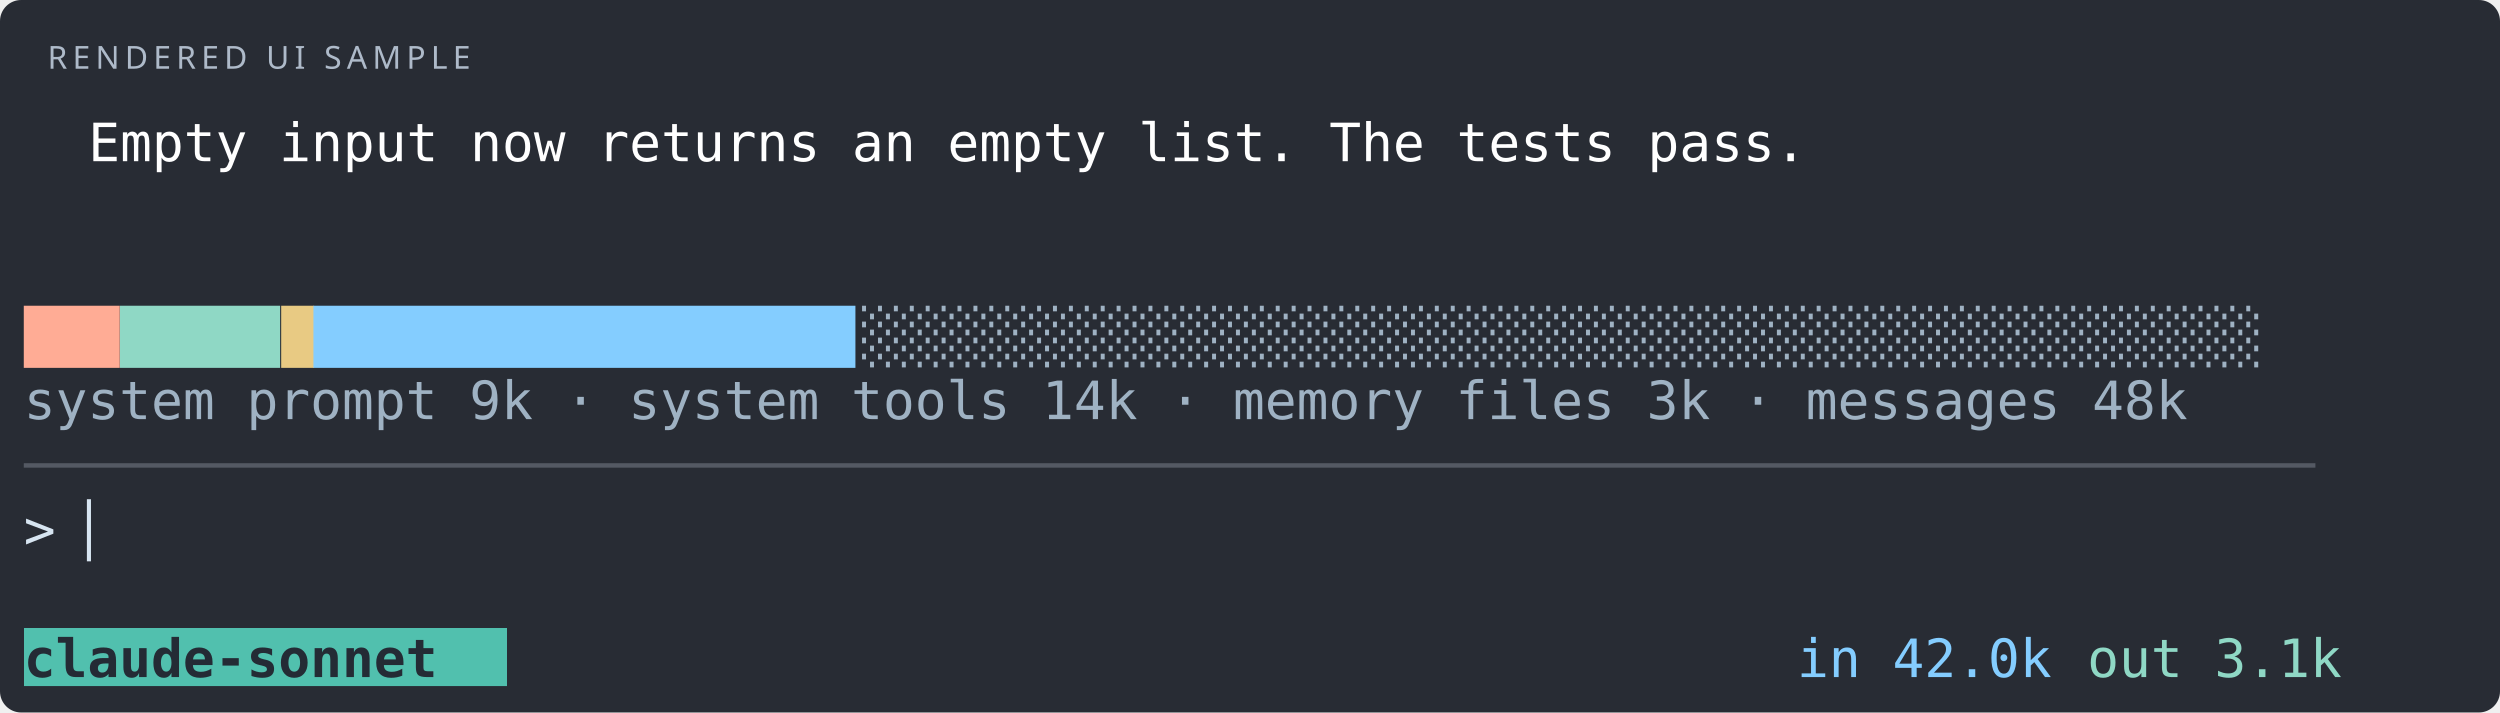
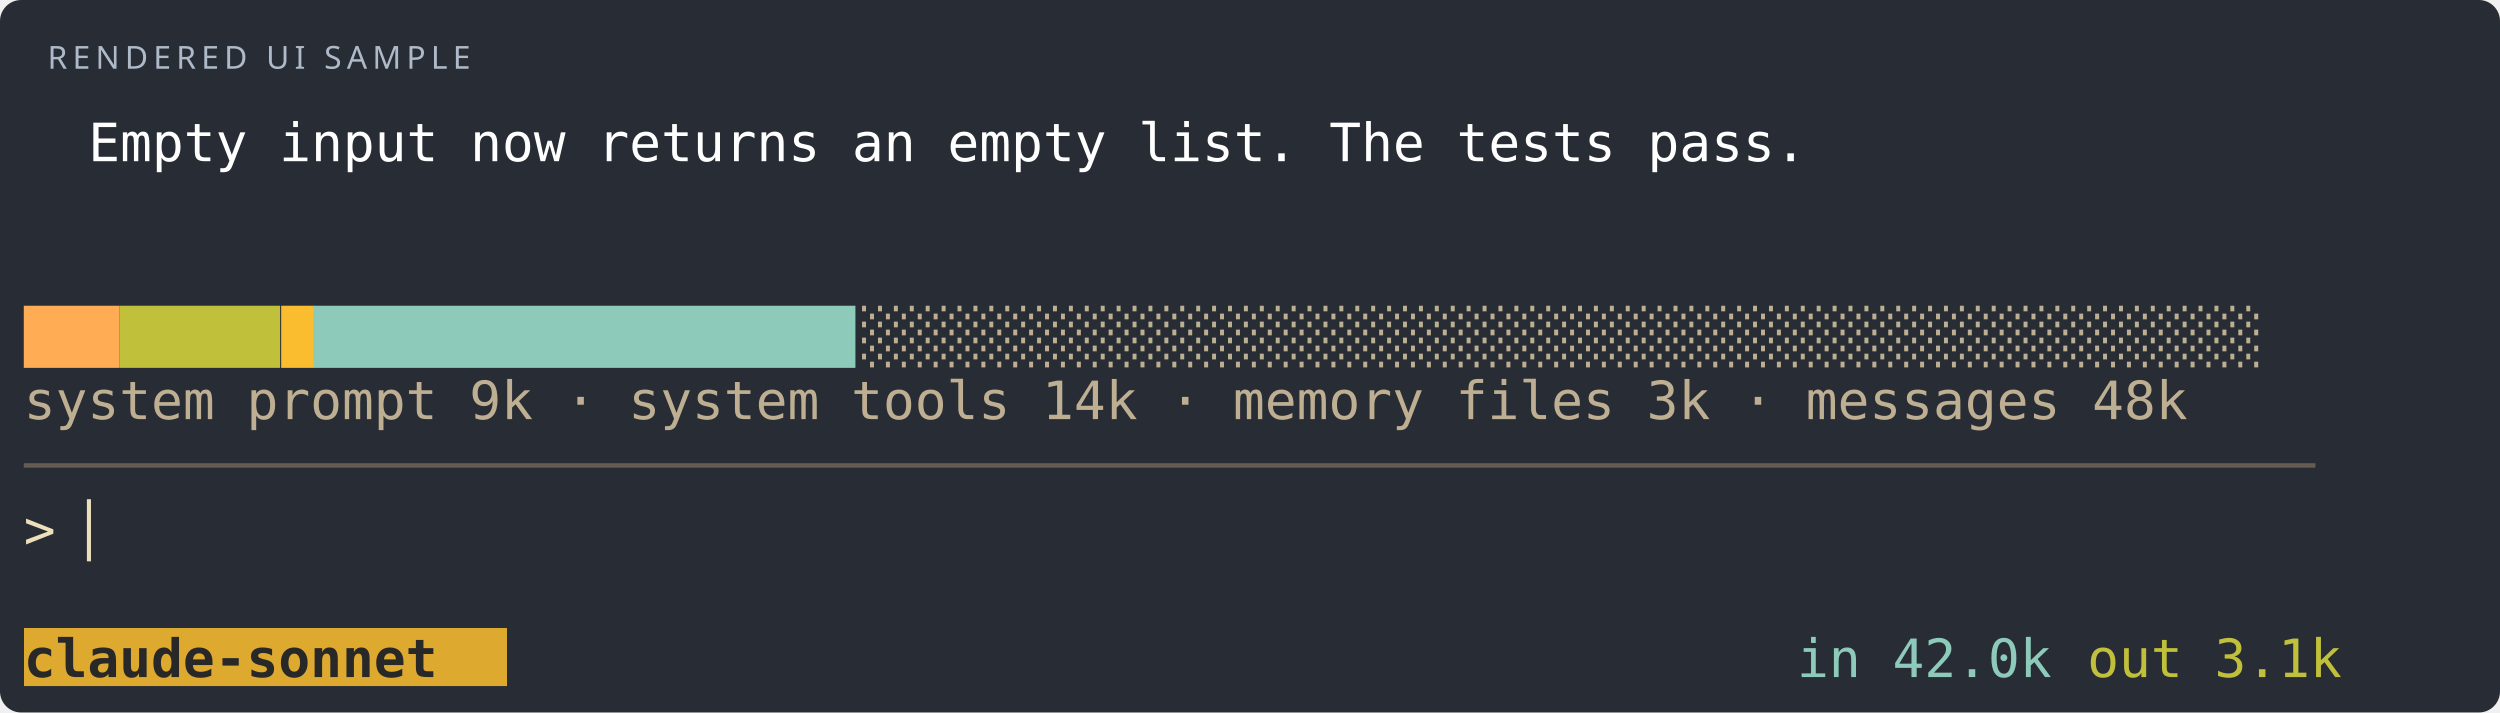
<svg xmlns="http://www.w3.org/2000/svg" viewBox="0 0 946 269.6">
  <style>
.plugins-overview-matrix {font-family:monospace;font-size:20px;line-height:24.4px}
.plugins-overview-r1 { fill: #abb2bf }
.plugins-overview-r2 { fill: #ffffff }
- .plugins-overview-r3 { fill: #ffac95 }
- .plugins-overview-r4 { fill: #8fd8c5 }
- .plugins-overview-r5 { fill: #e8ca83 }
- .plugins-overview-r6 { fill: #84cdff }
- .plugins-overview-r7 { fill: #9fb2c3 }
- .plugins-overview-r8 { fill: #545963 }
- .plugins-overview-r9 { fill: #d7e5f1 }
- .plugins-overview-r10 { fill: #242b35;font-weight: bold }
+ .plugins-overview-r3 { fill: #ffac54 }
+ .plugins-overview-r4 { fill: #c0c03b }
+ .plugins-overview-r5 { fill: #fabd2f }
+ .plugins-overview-r6 { fill: #8ecaba }
+ .plugins-overview-r7 { fill: #beaf93 }
+ .plugins-overview-r8 { fill: #665c54 }
+ .plugins-overview-r9 { fill: #eddfba }
+ .plugins-overview-r10 { fill: #282828;font-weight: bold }
</style>
  <defs>
    <clipPath id="plugins-overview-clip-terminal">
      <rect width="926.2" height="218.6" />
    </clipPath>
    <clipPath id="plugins-overview-line-0">
      <rect x="0" y="1.5" width="927.2" height="24.65" />
    </clipPath>
    <clipPath id="plugins-overview-line-1">
      <rect x="0" y="25.9" width="927.2" height="24.65" />
    </clipPath>
    <clipPath id="plugins-overview-line-2">
      <rect x="0" y="50.3" width="927.2" height="24.65" />
    </clipPath>
    <clipPath id="plugins-overview-line-3">
      <rect x="0" y="74.7" width="927.2" height="24.65" />
    </clipPath>
    <clipPath id="plugins-overview-line-4">
      <rect x="0" y="99.1" width="927.2" height="24.65" />
    </clipPath>
    <clipPath id="plugins-overview-line-5">
      <rect x="0" y="123.5" width="927.2" height="24.65" />
    </clipPath>
    <clipPath id="plugins-overview-line-6">
      <rect x="0" y="147.9" width="927.2" height="24.65" />
    </clipPath>
    <clipPath id="plugins-overview-line-7">
      <rect x="0" y="172.3" width="927.2" height="24.65" />
    </clipPath>
  </defs>
  <rect width="946" height="269.6" rx="8" fill="#282c34" />
  <text x="18" y="26" fill="#aebac9" font-family="sans-serif" font-size="12" letter-spacing="2">RENDERED UI SAMPLE</text>
  <g transform="translate(9, 41)" clip-path="url(#plugins-overview-clip-terminal)">
-     <rect fill="#51c0ae" x="0" y="196.7" width="183" height="24.65" shape-rendering="crispEdges" />
+     <rect fill="#dea92f" x="0" y="196.7" width="183" height="24.65" shape-rendering="crispEdges" />
    <g class="plugins-overview-matrix">
      <text class="plugins-overview-r2" x="24.4" y="20" textLength="658.8" clip-path="url(#plugins-overview-line-0)">Empty input now returns an empty list. The tests pass.</text>
      <text class="plugins-overview-r1" x="927.2" y="20" textLength="12.2" clip-path="url(#plugins-overview-line-0)">
</text>
      <text class="plugins-overview-r1" x="927.2" y="44.4" textLength="12.2" clip-path="url(#plugins-overview-line-1)">
</text>
      <text class="plugins-overview-r1" x="927.2" y="68.8" textLength="12.2" clip-path="url(#plugins-overview-line-2)">
</text>
      <text class="plugins-overview-r3" x="0" y="93.2" textLength="36.6" clip-path="url(#plugins-overview-line-3)">███</text>
      <text class="plugins-overview-r4" x="36.6" y="93.2" textLength="61" clip-path="url(#plugins-overview-line-3)">█████</text>
      <text class="plugins-overview-r5" x="97.6" y="93.2" textLength="12.2" clip-path="url(#plugins-overview-line-3)">█</text>
      <text class="plugins-overview-r6" x="109.8" y="93.2" textLength="207.4" clip-path="url(#plugins-overview-line-3)">█████████████████</text>
      <text class="plugins-overview-r7" x="317.2" y="93.2" textLength="536.8" clip-path="url(#plugins-overview-line-3)">░░░░░░░░░░░░░░░░░░░░░░░░░░░░░░░░░░░░░░░░░░░░</text>
      <text class="plugins-overview-r1" x="927.2" y="93.2" textLength="12.2" clip-path="url(#plugins-overview-line-3)">
</text>
      <text class="plugins-overview-r7" x="0" y="117.6" textLength="829.6" clip-path="url(#plugins-overview-line-4)">system prompt 9k · system tools 14k · memory files 3k · messages 48k</text>
      <text class="plugins-overview-r1" x="927.2" y="117.6" textLength="12.2" clip-path="url(#plugins-overview-line-4)">
</text>
      <text class="plugins-overview-r8" x="0" y="142" textLength="878.4" clip-path="url(#plugins-overview-line-5)">────────────────────────────────────────────────────────────────────────</text>
      <text class="plugins-overview-r1" x="927.2" y="142" textLength="12.2" clip-path="url(#plugins-overview-line-5)">
</text>
      <text class="plugins-overview-r9" x="0" y="166.4" textLength="36.6" clip-path="url(#plugins-overview-line-6)">&gt; ▏</text>
      <text class="plugins-overview-r1" x="927.2" y="166.4" textLength="12.2" clip-path="url(#plugins-overview-line-6)">
</text>
      <text class="plugins-overview-r1" x="927.2" y="190.8" textLength="12.2" clip-path="url(#plugins-overview-line-7)">
</text>
      <text class="plugins-overview-r10" x="0" y="215.2" textLength="183" clip-path="url(#plugins-overview-line-8)"> claude-sonnet </text>
      <text class="plugins-overview-r6" x="671" y="215.2" textLength="97.6" clip-path="url(#plugins-overview-line-8)">in 42.0k</text>
      <text class="plugins-overview-r4" x="780.8" y="215.2" textLength="97.6" clip-path="url(#plugins-overview-line-8)">out 3.1k</text>
      <text class="plugins-overview-r1" x="927.2" y="215.2" textLength="12.2" clip-path="url(#plugins-overview-line-8)">
</text>
    </g>
  </g>
</svg>
